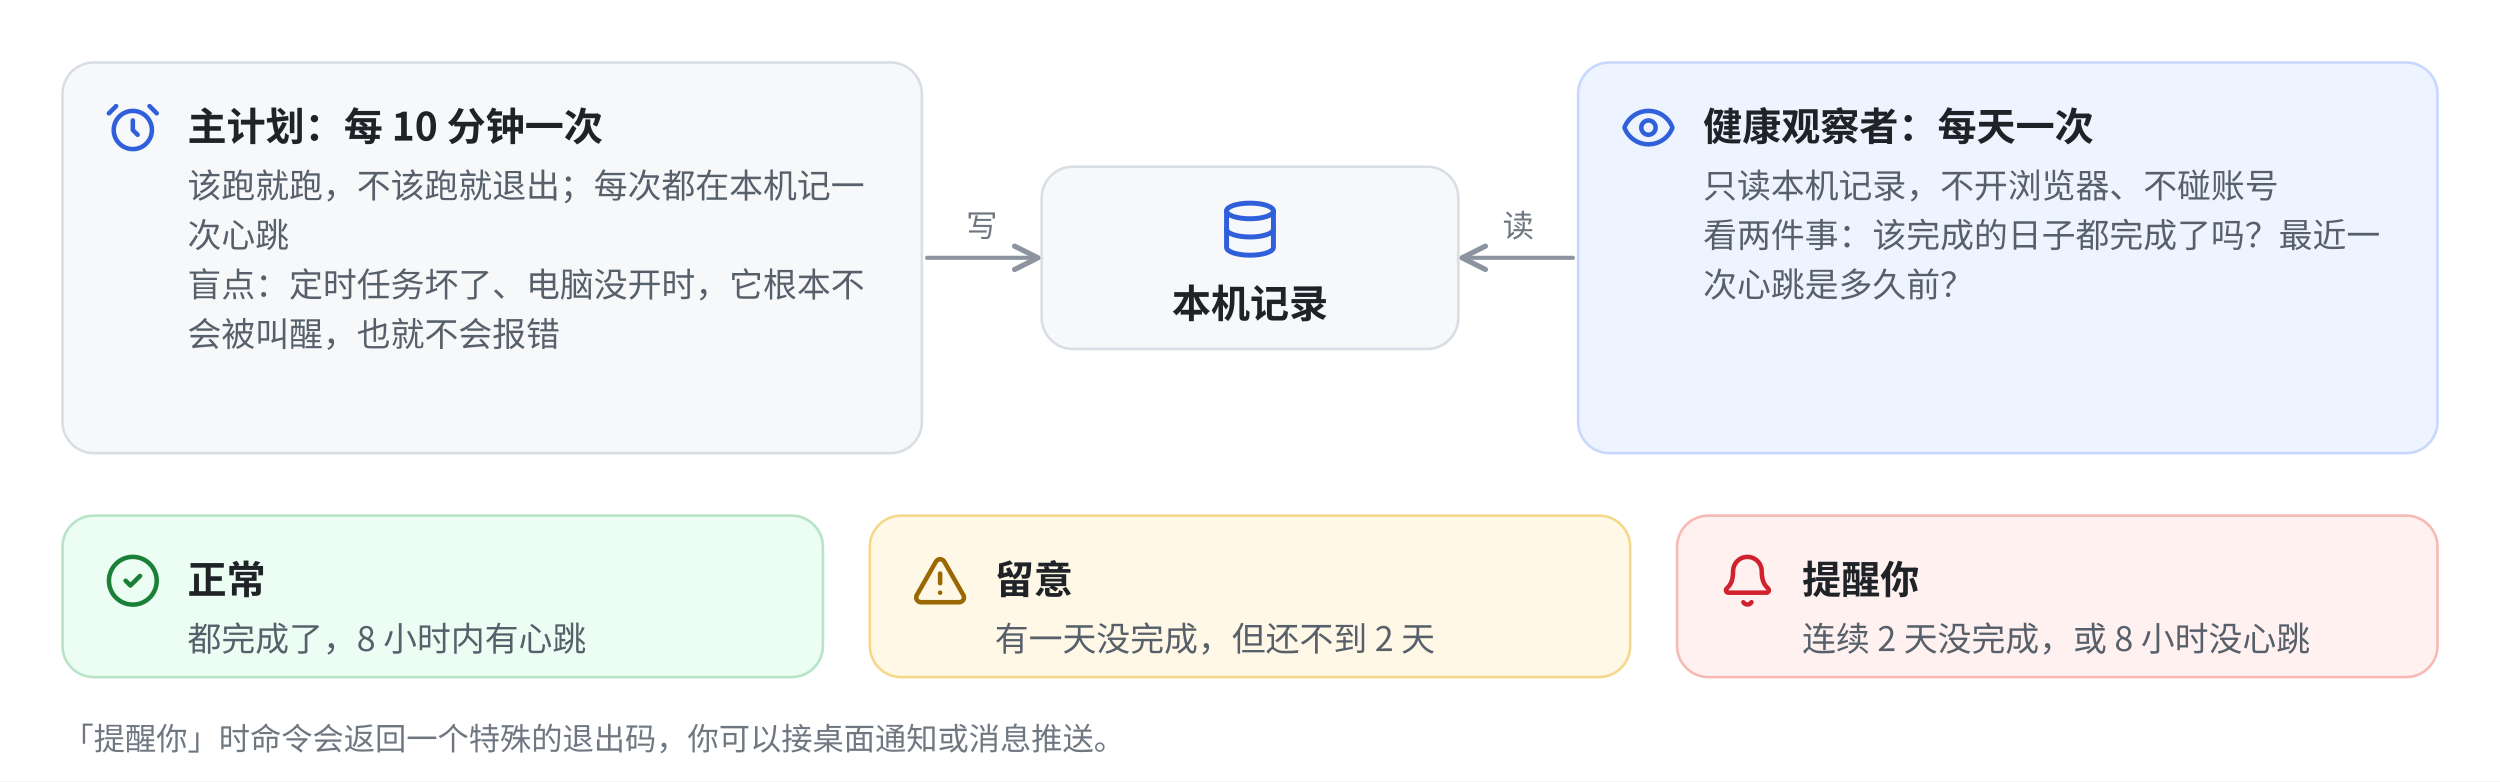
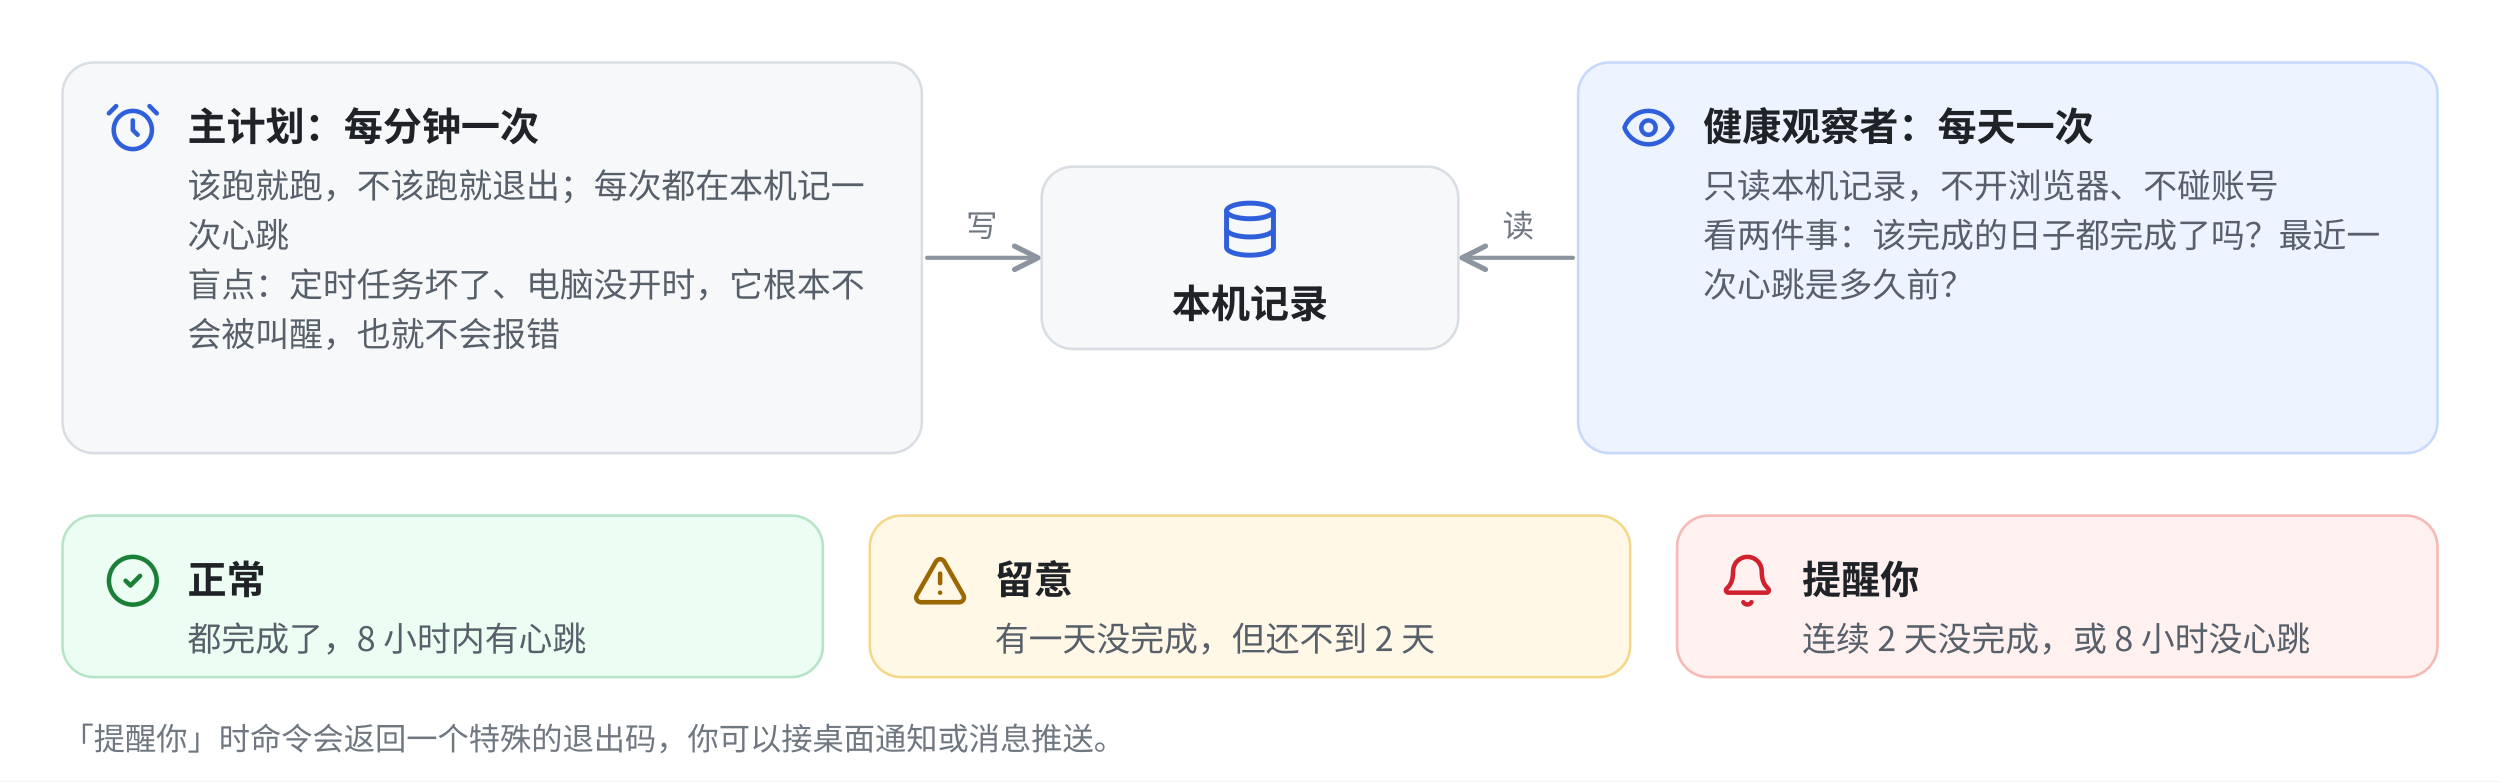
<svg xmlns="http://www.w3.org/2000/svg" width="960" height="300" viewBox="0 0 960 300" role="img" aria-label="健康观察者：第二双眼睛">
  <style>
text{font-family:-apple-system,BlinkMacSystemFont,'Segoe UI','PingFang SC','Hiragino Sans GB','Microsoft YaHei','Noto Sans CJK SC',Helvetica,Arial,sans-serif;fill:#1f2328;font-size:13px}
.h{font-size:15px;font-weight:600}.hb{font-size:17px;font-weight:700}
.s{font-size:13px;fill:#57606a}.xs{font-size:12px;fill:#6f7781}
.mono{font-family:ui-monospace,SFMono-Regular,Menlo,Consolas,'PingFang SC','Microsoft YaHei',monospace;font-size:12px;fill:#57606a}
.w{fill:#ffffff;font-weight:600}
.bg{fill:#ffffff}
.line{stroke:#8c959f;stroke-width:1.6;fill:none;stroke-linecap:round;stroke-linejoin:round}
.line.soft{stroke:#c9d1d9}
.ar{stroke:#8c959f;stroke-width:1.6;fill:none;marker-end:url(#ah);stroke-linecap:round;stroke-linejoin:round}
.ar.blue{stroke:#2f5fdb;marker-end:url(#ah-blue)}.ar.green{stroke:#1a7f37;marker-end:url(#ah-green)}
.ar.red{stroke:#cf222e;marker-end:url(#ah-red)}.ar.amber{stroke:#9a6700;marker-end:url(#ah-amber)}
.ar.dash{stroke-dasharray:5 4}
.ic{fill:none;stroke-width:1.9;stroke-linecap:round;stroke-linejoin:round}
.c-gray{fill:#f6f8fa;stroke:#d8dee4;stroke-width:1}.f-gray{fill:#57606a}.k-gray{stroke:#57606a}.t-gray{fill:#57606a}.ic-gray{stroke:#57606a}.sf-gray{fill:#f6f8fa}.ss-gray{stroke:#d8dee4}
.c-blue{fill:#eef4ff;stroke:#c7d7fe;stroke-width:1}.f-blue{fill:#2f5fdb}.k-blue{stroke:#2f5fdb}.t-blue{fill:#2f5fdb}.ic-blue{stroke:#2f5fdb}.sf-blue{fill:#eef4ff}.ss-blue{stroke:#c7d7fe}
.c-green{fill:#ecfdf3;stroke:#b7e4c7;stroke-width:1}.f-green{fill:#1a7f37}.k-green{stroke:#1a7f37}.t-green{fill:#1a7f37}.ic-green{stroke:#1a7f37}.sf-green{fill:#ecfdf3}.ss-green{stroke:#b7e4c7}
.c-amber{fill:#fff8e6;stroke:#f5d78a;stroke-width:1}.f-amber{fill:#9a6700}.k-amber{stroke:#9a6700}.t-amber{fill:#9a6700}.ic-amber{stroke:#9a6700}.sf-amber{fill:#fff8e6}.ss-amber{stroke:#f5d78a}
.c-red{fill:#fff1f0;stroke:#f7b9b4;stroke-width:1}.f-red{fill:#cf222e}.k-red{stroke:#cf222e}.t-red{fill:#cf222e}.ic-red{stroke:#cf222e}.sf-red{fill:#fff1f0}.ss-red{stroke:#f7b9b4}
.c-purple{fill:#f6f1ff;stroke:#d6c7f5;stroke-width:1}.f-purple{fill:#6e40c9}.k-purple{stroke:#6e40c9}.t-purple{fill:#6e40c9}.ic-purple{stroke:#6e40c9}.sf-purple{fill:#f6f1ff}.ss-purple{stroke:#d6c7f5}
@media (prefers-color-scheme: dark){
text{fill:#e6edf3}.s{fill:#a3adb8}.xs{fill:#8b949e}.mono{fill:#a3adb8}.w{fill:#ffffff}
.bg{fill:#0d1117}
.line{stroke:#6e7681}.line.soft{stroke:#30363d}
.ar{stroke:#6e7681}
.ar.blue{stroke:#79a6ff}.ar.green{stroke:#4ad07a}.ar.red{stroke:#ff7b72}.ar.amber{stroke:#e3b341}
.c-gray{fill:#161b22;stroke:#30363d}.f-gray{fill:#8b949e}.k-gray{stroke:#8b949e}.t-gray{fill:#8b949e}.ic-gray{stroke:#8b949e}.sf-gray{fill:#161b22}.ss-gray{stroke:#30363d}
.c-blue{fill:#12203a;stroke:#2b4a86}.f-blue{fill:#79a6ff}.k-blue{stroke:#79a6ff}.t-blue{fill:#79a6ff}.ic-blue{stroke:#79a6ff}.sf-blue{fill:#12203a}.ss-blue{stroke:#2b4a86}
.c-green{fill:#0f2a1a;stroke:#1f5a33}.f-green{fill:#4ad07a}.k-green{stroke:#4ad07a}.t-green{fill:#4ad07a}.ic-green{stroke:#4ad07a}.sf-green{fill:#0f2a1a}.ss-green{stroke:#1f5a33}
.c-amber{fill:#2e2410;stroke:#6b4f12}.f-amber{fill:#e3b341}.k-amber{stroke:#e3b341}.t-amber{fill:#e3b341}.ic-amber{stroke:#e3b341}.sf-amber{fill:#2e2410}.ss-amber{stroke:#6b4f12}
.c-red{fill:#301416;stroke:#7a2a2e}.f-red{fill:#ff7b72}.k-red{stroke:#ff7b72}.t-red{fill:#ff7b72}.ic-red{stroke:#ff7b72}.sf-red{fill:#301416}.ss-red{stroke:#7a2a2e}
.c-purple{fill:#231a36;stroke:#4a3480}.f-purple{fill:#b083f0}.k-purple{stroke:#b083f0}.t-purple{fill:#b083f0}.ic-purple{stroke:#b083f0}.sf-purple{fill:#231a36}.ss-purple{stroke:#4a3480}
}
</style>
  <defs>
    <marker id="ah" viewBox="0 0 10 10" refX="8.5" refY="5" markerWidth="7" markerHeight="7" orient="auto-start-reverse">
      <path d="M1,1 L9,5 L1,9" fill="none" stroke="#8c959f" stroke-width="1.8" stroke-linecap="round" stroke-linejoin="round" />
    </marker>
    <marker id="ah-blue" viewBox="0 0 10 10" refX="8.5" refY="5" markerWidth="7" markerHeight="7" orient="auto-start-reverse">
      <path d="M1,1 L9,5 L1,9" fill="none" stroke="#2f5fdb" stroke-width="1.8" stroke-linecap="round" stroke-linejoin="round" />
    </marker>
    <marker id="ah-green" viewBox="0 0 10 10" refX="8.5" refY="5" markerWidth="7" markerHeight="7" orient="auto-start-reverse">
      <path d="M1,1 L9,5 L1,9" fill="none" stroke="#1a7f37" stroke-width="1.8" stroke-linecap="round" stroke-linejoin="round" />
    </marker>
    <marker id="ah-red" viewBox="0 0 10 10" refX="8.5" refY="5" markerWidth="7" markerHeight="7" orient="auto-start-reverse">
      <path d="M1,1 L9,5 L1,9" fill="none" stroke="#cf222e" stroke-width="1.8" stroke-linecap="round" stroke-linejoin="round" />
    </marker>
    <marker id="ah-amber" viewBox="0 0 10 10" refX="8.5" refY="5" markerWidth="7" markerHeight="7" orient="auto-start-reverse">
      <path d="M1,1 L9,5 L1,9" fill="none" stroke="#9a6700" stroke-width="1.8" stroke-linecap="round" stroke-linejoin="round" />
    </marker>
  </defs>
  <rect width="960" height="300" class="bg" />
  <rect x="24.0" y="24.0" width="330.0" height="150.0" rx="12" class="c-gray" />
  <g transform="translate(40.0,38.0) scale(0.917)" class="ic ic-blue">
    <circle cx="12" cy="13" r="8" />
    <path d="M12 9v4l2 2" />
    <path d="M5 3 2 6" />
    <path d="m22 6-3-3" />
  </g>
-   <text x="72" y="54" class="h">主计划：每 10 分钟一次</text>
+   <text x="72" y="54" class="h">主计划：每分钟一次</text>
  <text x="72" y="76" class="s">该跑就跑，不该跑就退出；每次都在本机记一</text>
  <text x="72" y="95" class="s">次心跳</text>
  <text x="72" y="114" class="s">盲点：定时任务坏了、电脑没开时，它根本不</text>
  <text x="72" y="133" class="s">会被叫醒，也就不会报错</text>
  <rect x="400.0" y="64.0" width="160.0" height="70.0" rx="12" class="c-gray" />
  <g transform="translate(468.0,76.0) scale(1.000)" class="ic ic-blue">
    <ellipse cx="12" cy="5" rx="9" ry="3" />
    <path d="M3 5v14a9 3 0 0 0 18 0V5" />
    <path d="M3 12a9 3 0 0 0 18 0" />
  </g>
  <text x="480" y="122" class="h" text-anchor="middle">本机记录</text>
  <path d="M356.0,99.0 L398.0,99.0" class="ar" />
  <text x="377" y="91" class="xs" text-anchor="middle">写</text>
  <path d="M604.0,99.0 L562.0,99.0" class="ar" />
  <text x="583" y="91" class="xs" text-anchor="middle">读</text>
  <rect x="606.0" y="24.0" width="330.0" height="150.0" rx="12" class="c-blue" />
  <g transform="translate(622.0,38.0) scale(0.917)" class="ic ic-blue">
    <path d="M2.06 12.35a1 1 0 0 1 0-.7 10.75 10.75 0 0 1 19.88 0 1 1 0 0 1 0 .7 10.75 10.75 0 0 1-19.88 0" />
    <circle cx="12" cy="12" r="3" />
  </g>
  <text x="654" y="54" class="h">健康观察者：每天一次</text>
  <text x="654" y="76" class="s">只读本机记录，不开浏览器、不碰账号</text>
  <text x="654" y="95" class="s">看两件事：该完成的日子都完成了吗？最近一</text>
  <text x="654" y="114" class="s">次心跳是多久前？</text>
  <rect x="24.0" y="198.0" width="292.0" height="62.0" rx="12" class="c-green" />
  <g transform="translate(40.0,212.0) scale(0.917)" class="ic ic-green">
    <circle cx="12" cy="12" r="10" />
    <path d="m9 12 2 2 4-4" />
  </g>
  <text x="72" y="228" class="h">正常</text>
  <text x="72" y="250" class="s">都完成了，8 小时内有心跳</text>
  <rect x="334.0" y="198.0" width="292.0" height="62.0" rx="12" class="c-amber" />
  <g transform="translate(350.0,212.0) scale(0.917)" class="ic ic-amber">
    <path d="m21.73 18-8-14a2 2 0 0 0-3.48 0l-8 14A2 2 0 0 0 4 21h16a2 2 0 0 0 1.73-3" />
    <path d="M12 9v4" />
    <path d="M12 17h.01" />
  </g>
  <text x="382" y="228" class="h">留意</text>
  <text x="382" y="250" class="s">有一天没完成，但还不到 2 天</text>
  <rect x="644.0" y="198.0" width="292.0" height="62.0" rx="12" class="c-red" />
  <g transform="translate(660.0,212.0) scale(0.917)" class="ic ic-red">
    <path d="M10.3 21a2 2 0 0 0 3.4 0" />
    <path d="M3.3 15.3A1 1 0 0 0 4 17h16a1 1 0 0 0 .7-1.7C19.4 14 18 12.5 18 8A6 6 0 0 0 6 8c0 4.5-1.4 6-2.7 7.3" />
  </g>
  <text x="692" y="228" class="h">提醒你</text>
  <text x="692" y="250" class="s">连续 2 天没完成，或 8 小时没心跳</text>
  <text x="24" y="288" class="xs">「提醒你」时命令会返回一个特殊的退出码，你可以接桌面通知或消息推送。</text>
</svg>
